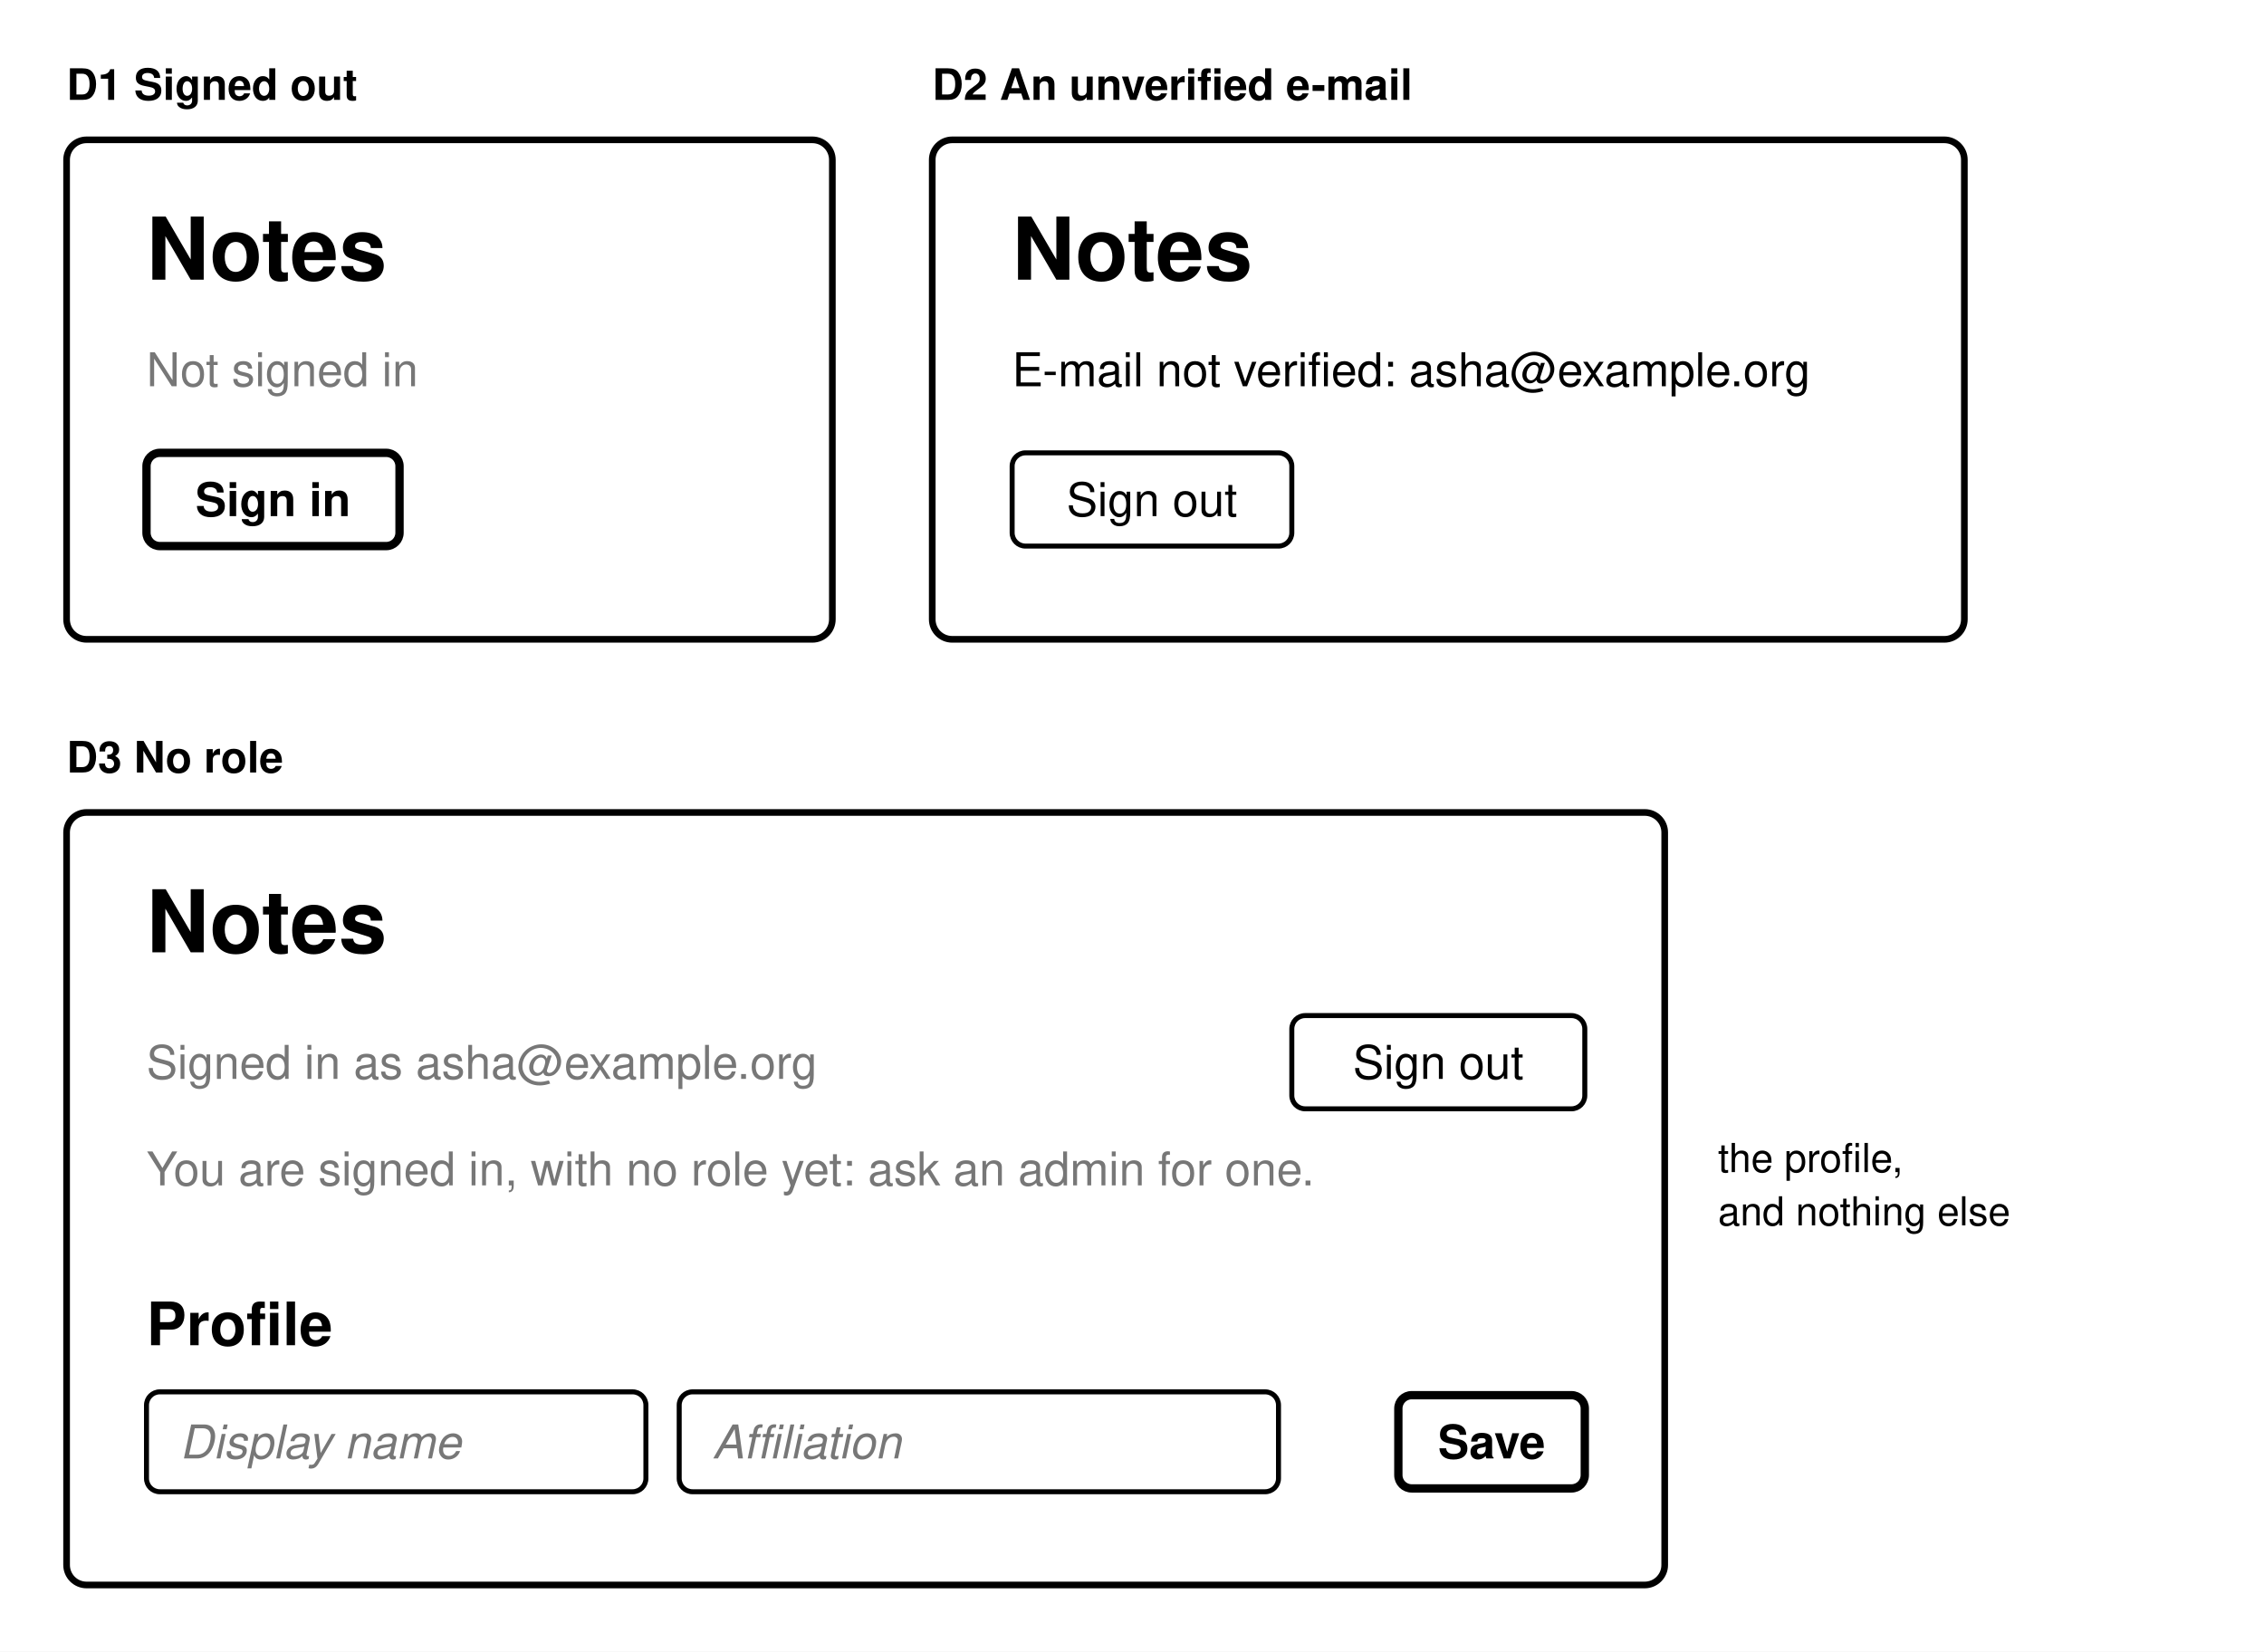
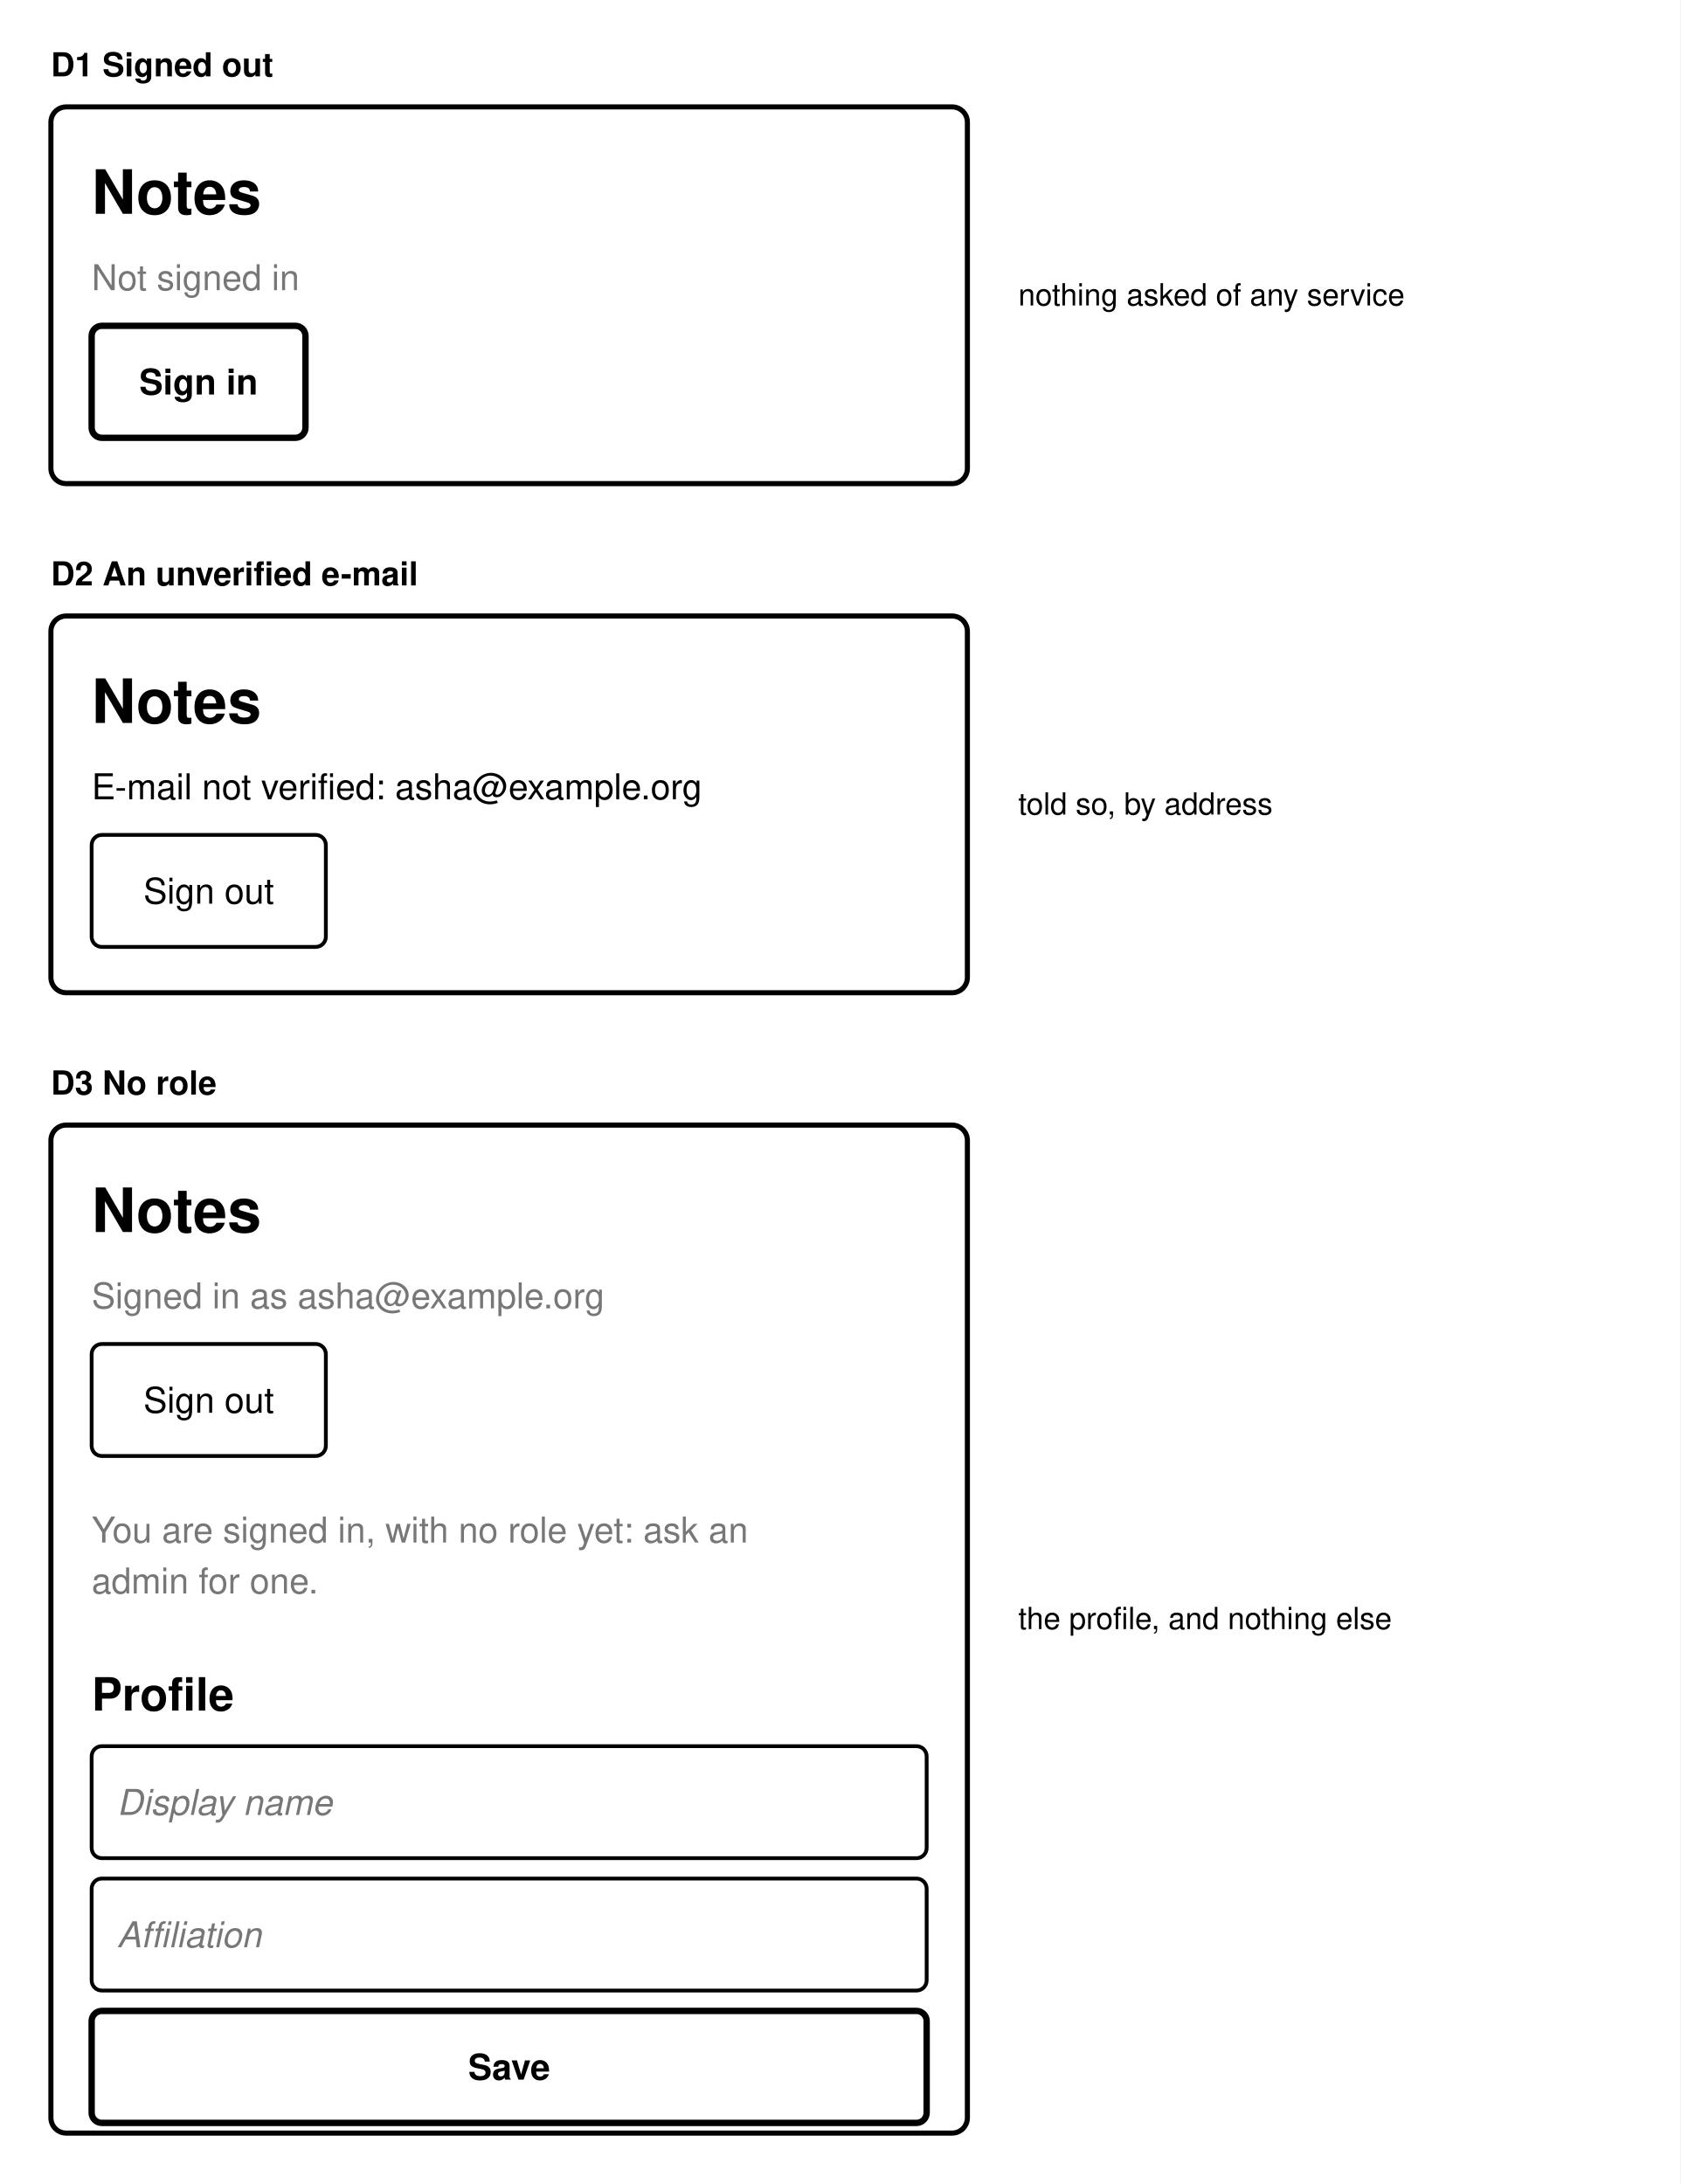
- <svg xmlns="http://www.w3.org/2000/svg" viewBox="0 0 680 496" width="680" height="496" role="img" aria-labelledby="t d">
-   <rect width="680" height="496" fill="#fff" />
+ <svg xmlns="http://www.w3.org/2000/svg" viewBox="0 0 660 858" width="660" height="858" role="img" aria-labelledby="t d">
+   <rect width="660" height="858" fill="#fff" />
  <text x="20" y="30" font-family="Helvetica, Arial, sans-serif" font-size="13" fill="#000" font-weight="bold">D1  Signed out</text>
-   <rect x="20" y="42" width="230" height="150" rx="6" fill="none" stroke="#000" stroke-width="2" />
-   <text x="44" y="84" font-family="Helvetica, Arial, sans-serif" font-size="26" fill="#000" font-weight="bold">Notes</text>
-   <text x="44" y="116" font-family="Helvetica, Arial, sans-serif" font-size="14" fill="#777">Not signed in</text>
-   <rect x="44" y="136" width="76" height="28" rx="4" fill="none" stroke="#000" stroke-width="2.5" />
-   <text x="82.0" y="155.0" font-family="Helvetica, Arial, sans-serif" font-size="14" fill="#000" font-weight="bold" text-anchor="middle">Sign in</text>
-   <text x="280" y="30" font-family="Helvetica, Arial, sans-serif" font-size="13" fill="#000" font-weight="bold">D2  An unverified e-mail</text>
-   <rect x="280" y="42" width="310" height="150" rx="6" fill="none" stroke="#000" stroke-width="2" />
-   <text x="304" y="84" font-family="Helvetica, Arial, sans-serif" font-size="26" fill="#000" font-weight="bold">Notes</text>
-   <text x="304" y="116" font-family="Helvetica, Arial, sans-serif" font-size="14" fill="#000">E-mail not verified: asha@example.org</text>
-   <rect x="304" y="136" width="84" height="28" rx="4" fill="none" stroke="#000" stroke-width="1.5" />
-   <text x="346.0" y="155.0" font-family="Helvetica, Arial, sans-serif" font-size="14" fill="#000" text-anchor="middle">Sign out</text>
-   <text x="20" y="232" font-family="Helvetica, Arial, sans-serif" font-size="13" fill="#000" font-weight="bold">D3  No role</text>
-   <rect x="20" y="244" width="480" height="232" rx="6" fill="none" stroke="#000" stroke-width="2" />
-   <text x="44" y="286" font-family="Helvetica, Arial, sans-serif" font-size="26" fill="#000" font-weight="bold">Notes</text>
-   <text x="44" y="324" font-family="Helvetica, Arial, sans-serif" font-size="14" fill="#777">Signed in as asha@example.org</text>
-   <rect x="388" y="305" width="88" height="28" rx="4" fill="none" stroke="#000" stroke-width="1.5" />
-   <text x="432.0" y="324.0" font-family="Helvetica, Arial, sans-serif" font-size="14" fill="#000" text-anchor="middle">Sign out</text>
-   <text x="44" y="356" font-family="Helvetica, Arial, sans-serif" font-size="14" fill="#777">You are signed in, with no role yet: ask an admin for one.</text>
-   <text x="44" y="404" font-family="Helvetica, Arial, sans-serif" font-size="18" fill="#000" font-weight="bold">Profile</text>
-   <rect x="44" y="418" width="150" height="30" rx="4" fill="none" stroke="#000" stroke-width="1.5" />
-   <text x="54" y="438.0" font-family="Helvetica, Arial, sans-serif" font-size="14" fill="#777" font-style="italic">Display name</text>
-   <rect x="204" y="418" width="180" height="30" rx="4" fill="none" stroke="#000" stroke-width="1.5" />
-   <text x="214" y="438.0" font-family="Helvetica, Arial, sans-serif" font-size="14" fill="#777" font-style="italic">Affiliation</text>
-   <rect x="420" y="419" width="56" height="28" rx="4" fill="none" stroke="#000" stroke-width="2.5" />
-   <text x="448.0" y="438.0" font-family="Helvetica, Arial, sans-serif" font-size="14" fill="#000" font-weight="bold" text-anchor="middle">Save</text>
-   <text x="516" y="352" font-family="Helvetica, Arial, sans-serif" font-size="12" fill="#000">the profile,</text>
-   <text x="516" y="368" font-family="Helvetica, Arial, sans-serif" font-size="12" fill="#000">and nothing else</text>
+   <rect x="20" y="42" width="360" height="148" rx="6" fill="none" stroke="#000" stroke-width="2" />
+   <text x="36" y="84" font-family="Helvetica, Arial, sans-serif" font-size="24" fill="#000" font-weight="bold">Notes</text>
+   <text x="36" y="114" font-family="Helvetica, Arial, sans-serif" font-size="14" fill="#777">Not signed in</text>
+   <rect x="36" y="128" width="84" height="44" rx="4" fill="none" stroke="#000" stroke-width="2.5" />
+   <text x="78.0" y="155.0" font-family="Helvetica, Arial, sans-serif" font-size="14" fill="#000" font-weight="bold" text-anchor="middle">Sign in</text>
+   <text x="400" y="120" font-family="Helvetica, Arial, sans-serif" font-size="12" fill="#000">nothing asked of any service</text>
+   <text x="20" y="230" font-family="Helvetica, Arial, sans-serif" font-size="13" fill="#000" font-weight="bold">D2  An unverified e-mail</text>
+   <rect x="20" y="242" width="360" height="148" rx="6" fill="none" stroke="#000" stroke-width="2" />
+   <text x="36" y="284" font-family="Helvetica, Arial, sans-serif" font-size="24" fill="#000" font-weight="bold">Notes</text>
+   <text x="36" y="314" font-family="Helvetica, Arial, sans-serif" font-size="14" fill="#000">E-mail not verified: asha@example.org</text>
+   <rect x="36" y="328" width="92" height="44" rx="4" fill="none" stroke="#000" stroke-width="1.5" />
+   <text x="82.0" y="355.0" font-family="Helvetica, Arial, sans-serif" font-size="14" fill="#000" text-anchor="middle">Sign out</text>
+   <text x="400" y="320" font-family="Helvetica, Arial, sans-serif" font-size="12" fill="#000">told so, by address</text>
+   <text x="20" y="430" font-family="Helvetica, Arial, sans-serif" font-size="13" fill="#000" font-weight="bold">D3  No role</text>
+   <rect x="20" y="442" width="360" height="396" rx="6" fill="none" stroke="#000" stroke-width="2" />
+   <text x="36" y="484" font-family="Helvetica, Arial, sans-serif" font-size="24" fill="#000" font-weight="bold">Notes</text>
+   <text x="36" y="514" font-family="Helvetica, Arial, sans-serif" font-size="14" fill="#777">Signed in as asha@example.org</text>
+   <rect x="36" y="528" width="92" height="44" rx="4" fill="none" stroke="#000" stroke-width="1.5" />
+   <text x="82.0" y="555.0" font-family="Helvetica, Arial, sans-serif" font-size="14" fill="#000" text-anchor="middle">Sign out</text>
+   <text x="36" y="606" font-family="Helvetica, Arial, sans-serif" font-size="14" fill="#777">You are signed in, with no role yet: ask an</text>
+   <text x="36" y="626" font-family="Helvetica, Arial, sans-serif" font-size="14" fill="#777">admin for one.</text>
+   <text x="36" y="672" font-family="Helvetica, Arial, sans-serif" font-size="18" fill="#000" font-weight="bold">Profile</text>
+   <rect x="36" y="686" width="328" height="44" rx="4" fill="none" stroke="#000" stroke-width="1.5" />
+   <text x="46" y="713.0" font-family="Helvetica, Arial, sans-serif" font-size="14" fill="#777" font-style="italic">Display name</text>
+   <rect x="36" y="738" width="328" height="44" rx="4" fill="none" stroke="#000" stroke-width="1.5" />
+   <text x="46" y="765.0" font-family="Helvetica, Arial, sans-serif" font-size="14" fill="#777" font-style="italic">Affiliation</text>
+   <rect x="36" y="790" width="328" height="44" rx="4" fill="none" stroke="#000" stroke-width="2.5" />
+   <text x="200.0" y="817.0" font-family="Helvetica, Arial, sans-serif" font-size="14" fill="#000" font-weight="bold" text-anchor="middle">Save</text>
+   <text x="400" y="640" font-family="Helvetica, Arial, sans-serif" font-size="12" fill="#000">the profile, and nothing else</text>
</svg>
